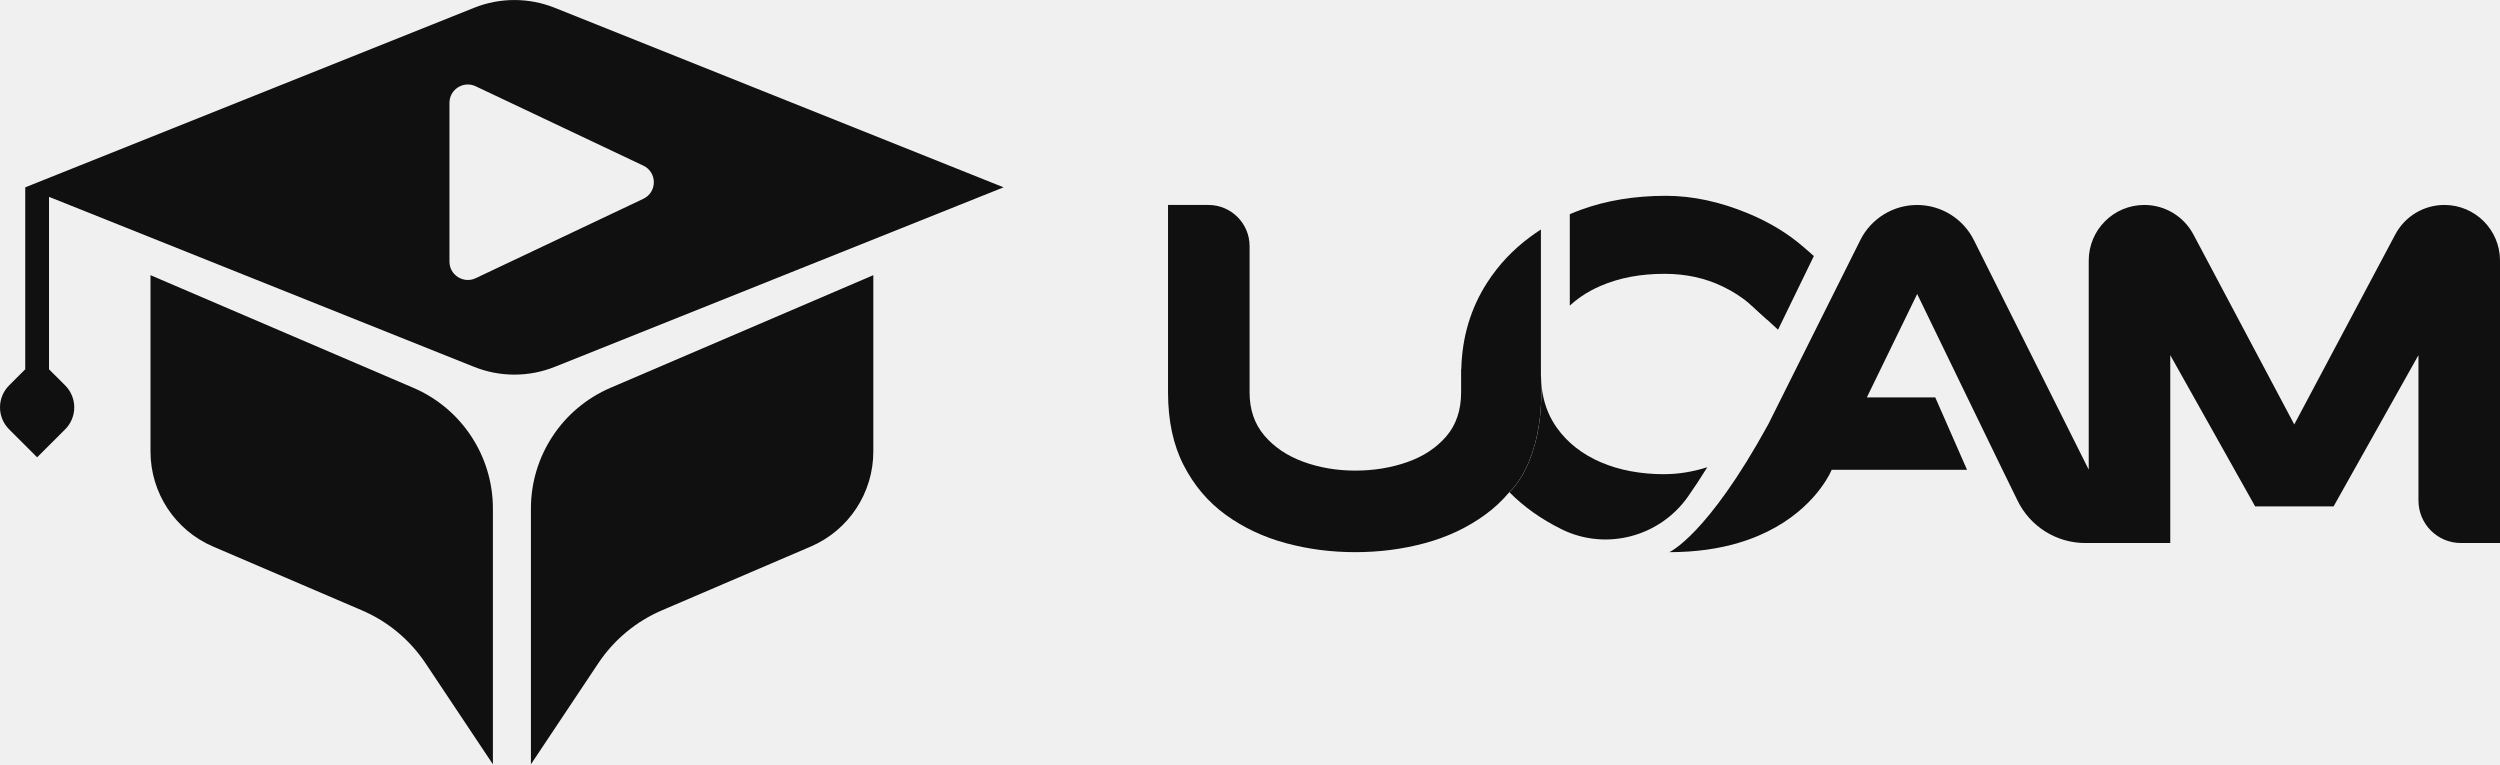
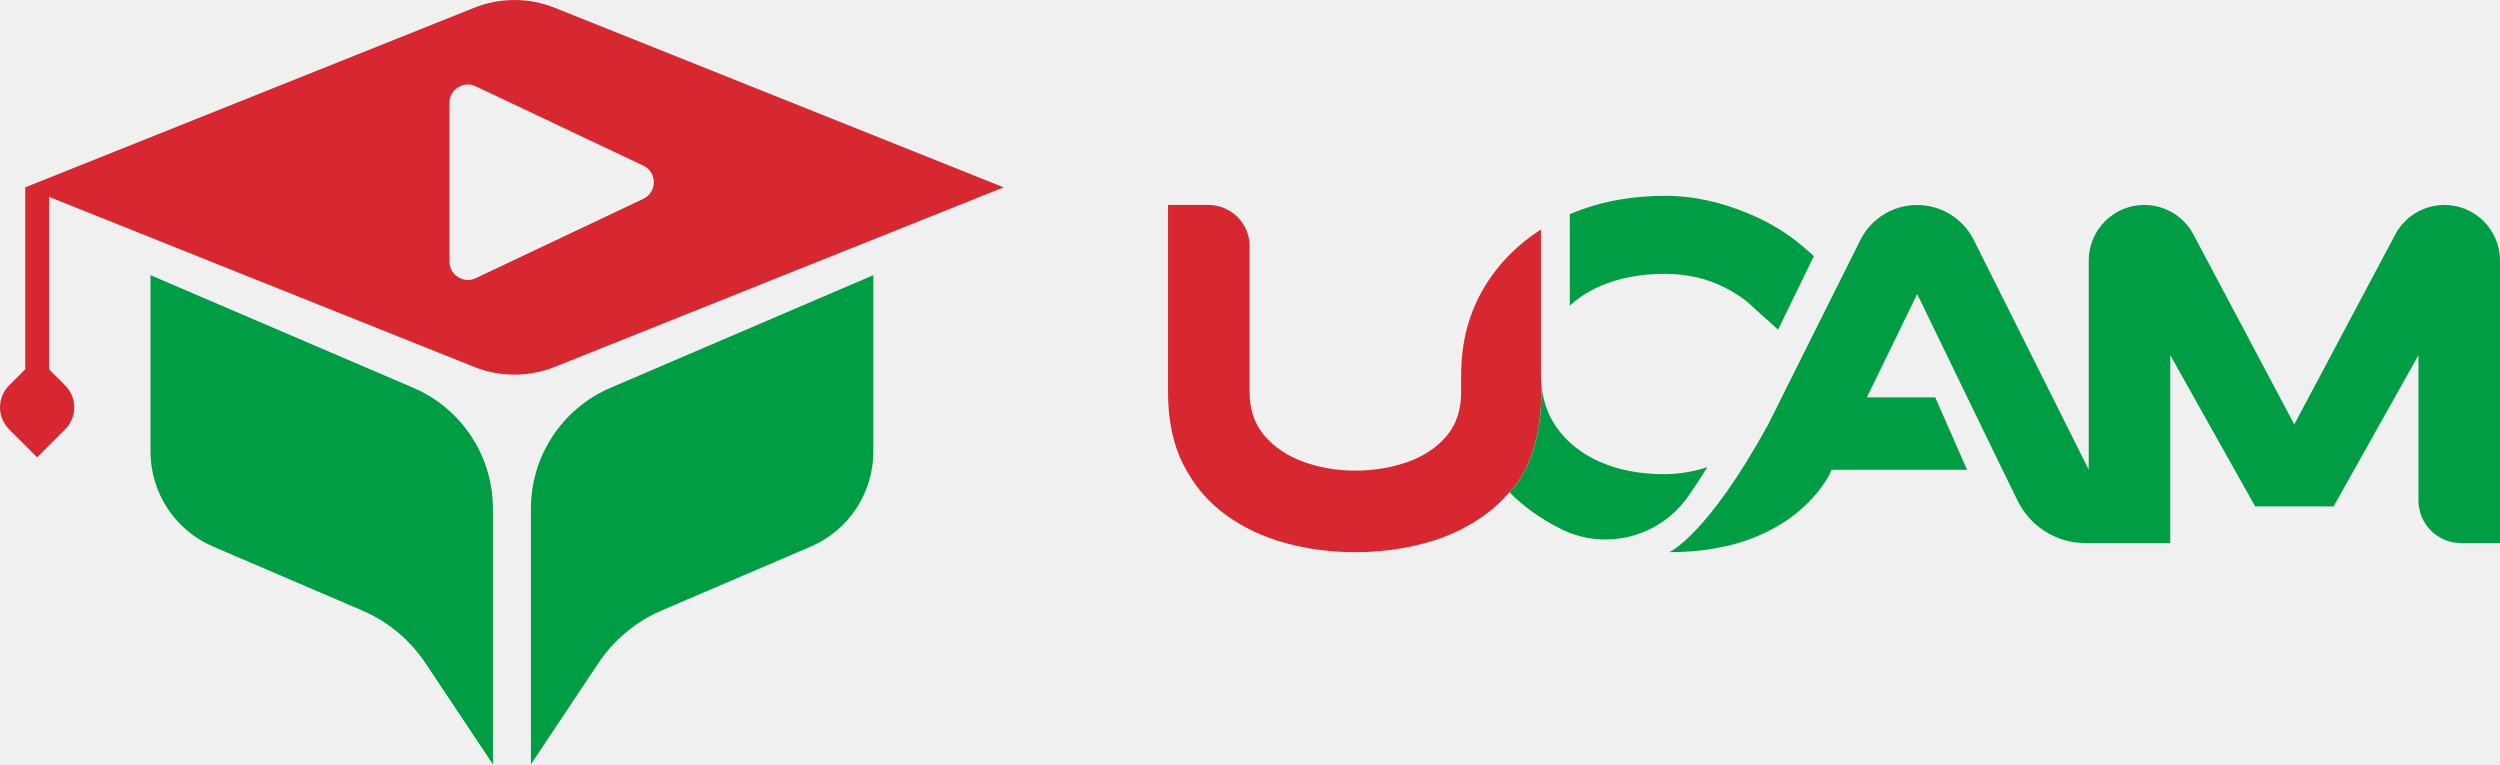
<svg xmlns="http://www.w3.org/2000/svg" width="157" height="48" viewBox="0 0 157 48" fill="none">
-   <g id="Group 6">
-     <path id="Vector" d="M54.846 17.28L38.343 24.353C35.309 25.652 33.342 28.636 33.342 31.935V47.998L37.574 41.65C38.553 40.18 39.941 39.027 41.564 38.331L50.911 34.325C53.297 33.303 54.844 30.957 54.844 28.36V17.28H54.846Z" fill="#101010" />
-     <path id="Vector_2" d="M9.45 17.28L25.953 24.353C28.986 25.652 30.954 28.636 30.954 31.935V47.998L26.722 41.65C25.742 40.18 24.355 39.027 22.731 38.331L13.385 34.325C10.999 33.303 9.452 30.957 9.452 28.36V17.28H9.45Z" fill="#101010" />
-     <path id="Vector_3" d="M34.835 0.489C33.212 -0.161 31.4 -0.161 29.774 0.489L1.585 11.765V23.191L0.57 24.206C-0.19 24.966 -0.19 26.198 0.57 26.959L2.332 28.72L4.094 26.959C4.853 26.198 4.853 24.966 4.094 24.206L3.078 23.191V12.363L4.444 12.909L29.774 23.039C31.4 23.689 33.212 23.689 34.835 23.039L63.024 11.764L34.835 0.489ZM40.4 12.486L29.873 17.471C29.11 17.832 28.226 17.275 28.226 16.429V6.459C28.226 5.614 29.108 5.056 29.873 5.418L40.4 10.402C41.281 10.818 41.281 12.069 40.4 12.486Z" fill="#101010" />
-     <path id="Vector_4" d="M94.787 30.907C94.336 31.444 93.827 31.919 93.257 32.332C92.146 33.137 90.89 33.729 89.487 34.108C88.086 34.487 86.627 34.676 85.112 34.676C83.596 34.676 82.15 34.488 80.747 34.108C79.345 33.729 78.089 33.137 76.977 32.332C75.867 31.526 74.985 30.488 74.333 29.215C73.679 27.945 73.352 26.42 73.352 24.643V12.871H75.887C77.316 12.871 78.474 14.029 78.474 15.458V24.641C78.474 25.721 78.783 26.625 79.401 27.352C80.02 28.08 80.836 28.628 81.85 29C82.865 29.369 83.953 29.554 85.111 29.554C86.268 29.554 87.367 29.375 88.382 29.018C89.396 28.661 90.213 28.12 90.831 27.398C91.45 26.675 91.758 25.755 91.758 24.641V23.182H91.769C91.818 21.165 92.36 19.352 93.397 17.743C94.118 16.625 95.025 15.663 96.118 14.861C96.327 14.704 96.544 14.556 96.769 14.413V23.491C96.769 23.693 96.776 23.891 96.793 24.083C96.929 29.134 94.784 30.904 94.784 30.904L94.787 30.907Z" fill="#101010" />
-     <path id="Vector_5" d="M104.529 29.777C105.4 29.777 106.297 29.633 107.219 29.341C106.787 30.037 106.381 30.651 106.002 31.191C104.222 33.717 100.856 34.604 98.081 33.244C98.066 33.236 98.052 33.229 98.037 33.221C96.778 32.598 95.694 31.826 94.787 30.908C94.787 30.908 96.931 29.138 96.795 24.087C96.813 24.311 96.843 24.53 96.882 24.743C97.03 25.537 97.33 26.248 97.776 26.873C98.446 27.809 99.366 28.528 100.532 29.03C101.7 29.53 103.034 29.78 104.531 29.78L104.529 29.777Z" fill="#101010" />
-     <path id="Vector_6" d="M157 16.364V34.102H154.547C153.073 34.102 151.879 32.906 151.879 31.432V22.304L146.549 31.802H141.623L136.293 22.304V34.102H130.958C129.151 34.102 127.5 33.072 126.706 31.446L125.756 29.504L123.548 24.957L120.399 18.463L117.238 24.957H121.534L123.53 29.504H115.03C115.03 29.504 115.025 29.515 115.015 29.537C114.995 29.585 114.948 29.686 114.874 29.826C114.87 29.83 114.867 29.838 114.864 29.844C114.392 30.711 112.832 33.022 109.142 34.102C107.942 34.456 106.516 34.676 104.83 34.676C104.83 34.676 107.206 33.656 111.045 26.651L116.829 15.076C117.504 13.726 118.884 12.873 120.393 12.873C121.902 12.873 123.281 13.725 123.957 15.074L131.172 29.494V16.364C131.172 15.399 131.563 14.526 132.194 13.895C132.825 13.264 133.698 12.871 134.663 12.871C135.955 12.871 137.142 13.585 137.747 14.727L144.08 26.655L150.424 14.724C151.03 13.584 152.215 12.871 153.506 12.871H153.509C155.437 12.871 157 14.436 157 16.364Z" fill="#101010" />
-     <path id="Vector_7" d="M96.794 24.086C96.778 23.894 96.77 23.695 96.77 23.494C96.781 23.695 96.79 23.894 96.794 24.086Z" fill="black" />
-     <path id="Vector_8" d="M113.228 15.483L111.004 20.098C110.776 19.888 110.521 19.657 110.305 19.465C110.301 19.462 110.298 19.458 110.294 19.455C110.162 19.325 110.024 19.201 109.882 19.081C109.381 18.66 108.821 18.297 108.201 17.999C107.096 17.463 105.872 17.196 104.532 17.196C103.034 17.196 101.702 17.445 100.532 17.948C100.077 18.143 99.659 18.374 99.279 18.635C99.031 18.805 98.799 18.991 98.583 19.192V13.452C98.811 13.353 99.042 13.26 99.279 13.175C100.881 12.589 102.661 12.297 104.623 12.297C106.303 12.297 108.039 12.673 109.83 13.422C111.137 13.969 112.27 14.658 113.229 15.485L113.228 15.483Z" fill="#101010" />
-     <path id="Vector_9" d="M113.911 16.078L111.66 20.706C111.66 20.706 111.361 20.426 111.003 20.098C110.774 19.888 110.52 19.657 110.304 19.465C110.3 19.461 110.296 19.458 110.293 19.455C110.161 19.325 110.023 19.201 109.881 19.081C109.619 18.579 110.82 16.241 110.82 16.241L113.227 15.482L113.909 16.078H113.911Z" fill="#101010" />
+   <g clip-path="url(#clip0_14_3)">
+     <path d="M54.846 17.28L38.343 24.353C35.309 25.652 33.342 28.636 33.342 31.935V47.998L37.574 41.65C38.553 40.18 39.941 39.027 41.564 38.331L50.911 34.325C53.297 33.303 54.844 30.957 54.844 28.36V17.28H54.846Z" fill="#019D44" />
+     <path d="M9.45 17.28L25.953 24.353C28.986 25.652 30.954 28.636 30.954 31.935V47.998L26.722 41.65C25.742 40.18 24.355 39.027 22.731 38.331L13.385 34.325C10.999 33.303 9.452 30.957 9.452 28.36V17.28H9.45Z" fill="#019D44" />
+     <path d="M34.835 0.489C33.212 -0.161 31.4 -0.161 29.774 0.489L1.585 11.765V23.191L0.57 24.206C-0.19 24.966 -0.19 26.198 0.57 26.959L2.332 28.72L4.094 26.959C4.853 26.198 4.853 24.966 4.094 24.206L3.078 23.191V12.363L4.444 12.909L29.774 23.039C31.4 23.689 33.212 23.689 34.835 23.039L63.024 11.764L34.835 0.489ZM40.4 12.486L29.873 17.471C29.11 17.832 28.226 17.275 28.226 16.429V6.459C28.226 5.614 29.108 5.056 29.873 5.418L40.4 10.402C41.281 10.818 41.281 12.069 40.4 12.486Z" fill="#D72831" />
+     <path d="M94.787 30.907C94.336 31.444 93.827 31.919 93.257 32.332C92.146 33.137 90.89 33.729 89.487 34.108C88.086 34.487 86.627 34.676 85.112 34.676C83.596 34.676 82.15 34.488 80.747 34.108C79.345 33.729 78.089 33.137 76.977 32.332C75.867 31.526 74.985 30.488 74.333 29.215C73.679 27.945 73.352 26.42 73.352 24.643V12.871H75.887C77.316 12.871 78.474 14.029 78.474 15.458V24.641C78.474 25.721 78.783 26.625 79.401 27.352C80.02 28.08 80.836 28.628 81.85 29C82.865 29.369 83.953 29.554 85.111 29.554C86.268 29.554 87.367 29.375 88.382 29.018C89.396 28.661 90.213 28.12 90.831 27.398C91.45 26.675 91.758 25.755 91.758 24.641V23.182H91.769C91.818 21.165 92.36 19.352 93.397 17.743C94.118 16.625 95.025 15.663 96.118 14.861C96.327 14.704 96.544 14.556 96.769 14.413V23.491C96.769 23.693 96.776 23.891 96.793 24.083C96.929 29.134 94.784 30.904 94.784 30.904L94.787 30.907Z" fill="#D72831" />
+     <path d="M104.529 29.777C105.4 29.777 106.297 29.633 107.219 29.341C106.787 30.037 106.381 30.651 106.002 31.191C104.222 33.717 100.856 34.604 98.081 33.244C98.066 33.236 98.052 33.229 98.037 33.221C96.778 32.598 95.694 31.826 94.787 30.908C94.787 30.908 96.931 29.138 96.795 24.087C96.813 24.311 96.843 24.53 96.882 24.743C97.03 25.537 97.33 26.248 97.776 26.873C98.446 27.809 99.366 28.528 100.532 29.03C101.7 29.53 103.034 29.78 104.531 29.78L104.529 29.777Z" fill="#019D44" />
+     <path d="M157 16.364V34.102H154.547C153.073 34.102 151.879 32.906 151.879 31.432V22.304L146.549 31.802H141.623L136.293 22.304V34.102H130.958C129.151 34.102 127.5 33.072 126.706 31.446L125.756 29.504L123.548 24.957L120.399 18.463L117.238 24.957H121.534L123.53 29.504H115.03C115.03 29.504 115.025 29.515 115.015 29.537C114.995 29.585 114.948 29.686 114.874 29.826C114.87 29.83 114.867 29.838 114.864 29.844C114.392 30.711 112.832 33.022 109.142 34.102C107.942 34.456 106.516 34.676 104.83 34.676C104.83 34.676 107.206 33.656 111.045 26.651L116.829 15.076C117.504 13.726 118.884 12.873 120.393 12.873C121.902 12.873 123.281 13.725 123.957 15.074L131.172 29.494V16.364C131.172 15.399 131.563 14.526 132.194 13.895C132.825 13.264 133.698 12.871 134.663 12.871C135.955 12.871 137.142 13.585 137.747 14.727L144.08 26.655L150.424 14.724C151.03 13.584 152.215 12.871 153.506 12.871H153.509C155.437 12.871 157 14.436 157 16.364Z" fill="#019D44" />
+     <path d="M96.794 24.086C96.778 23.894 96.77 23.695 96.77 23.494C96.781 23.695 96.79 23.894 96.794 24.086Z" fill="#019D44" />
+     <path d="M113.228 15.483L111.004 20.098C110.776 19.888 110.521 19.657 110.305 19.465C110.301 19.462 110.298 19.458 110.294 19.455C110.162 19.325 110.024 19.201 109.882 19.081C109.381 18.66 108.821 18.297 108.201 17.999C107.096 17.463 105.872 17.196 104.532 17.196C103.034 17.196 101.702 17.445 100.532 17.948C100.077 18.143 99.659 18.374 99.279 18.635C99.031 18.805 98.799 18.991 98.583 19.192V13.452C98.811 13.353 99.042 13.26 99.279 13.175C100.881 12.589 102.661 12.297 104.623 12.297C106.303 12.297 108.039 12.673 109.83 13.422C111.137 13.969 112.27 14.658 113.229 15.485L113.228 15.483Z" fill="#019D44" />
+     <path d="M113.911 16.078L111.66 20.706C111.66 20.706 111.361 20.426 111.003 20.098C110.774 19.888 110.52 19.657 110.304 19.465C110.3 19.461 110.296 19.458 110.293 19.455C110.161 19.325 110.023 19.201 109.881 19.081C109.619 18.579 110.82 16.241 110.82 16.241L113.227 15.482L113.909 16.078H113.911Z" fill="#019D44" />
  </g>
+   <defs>
+     <clipPath id="clip0_14_3">
+       <rect width="157" height="48" fill="white" />
+     </clipPath>
+   </defs>
</svg>
